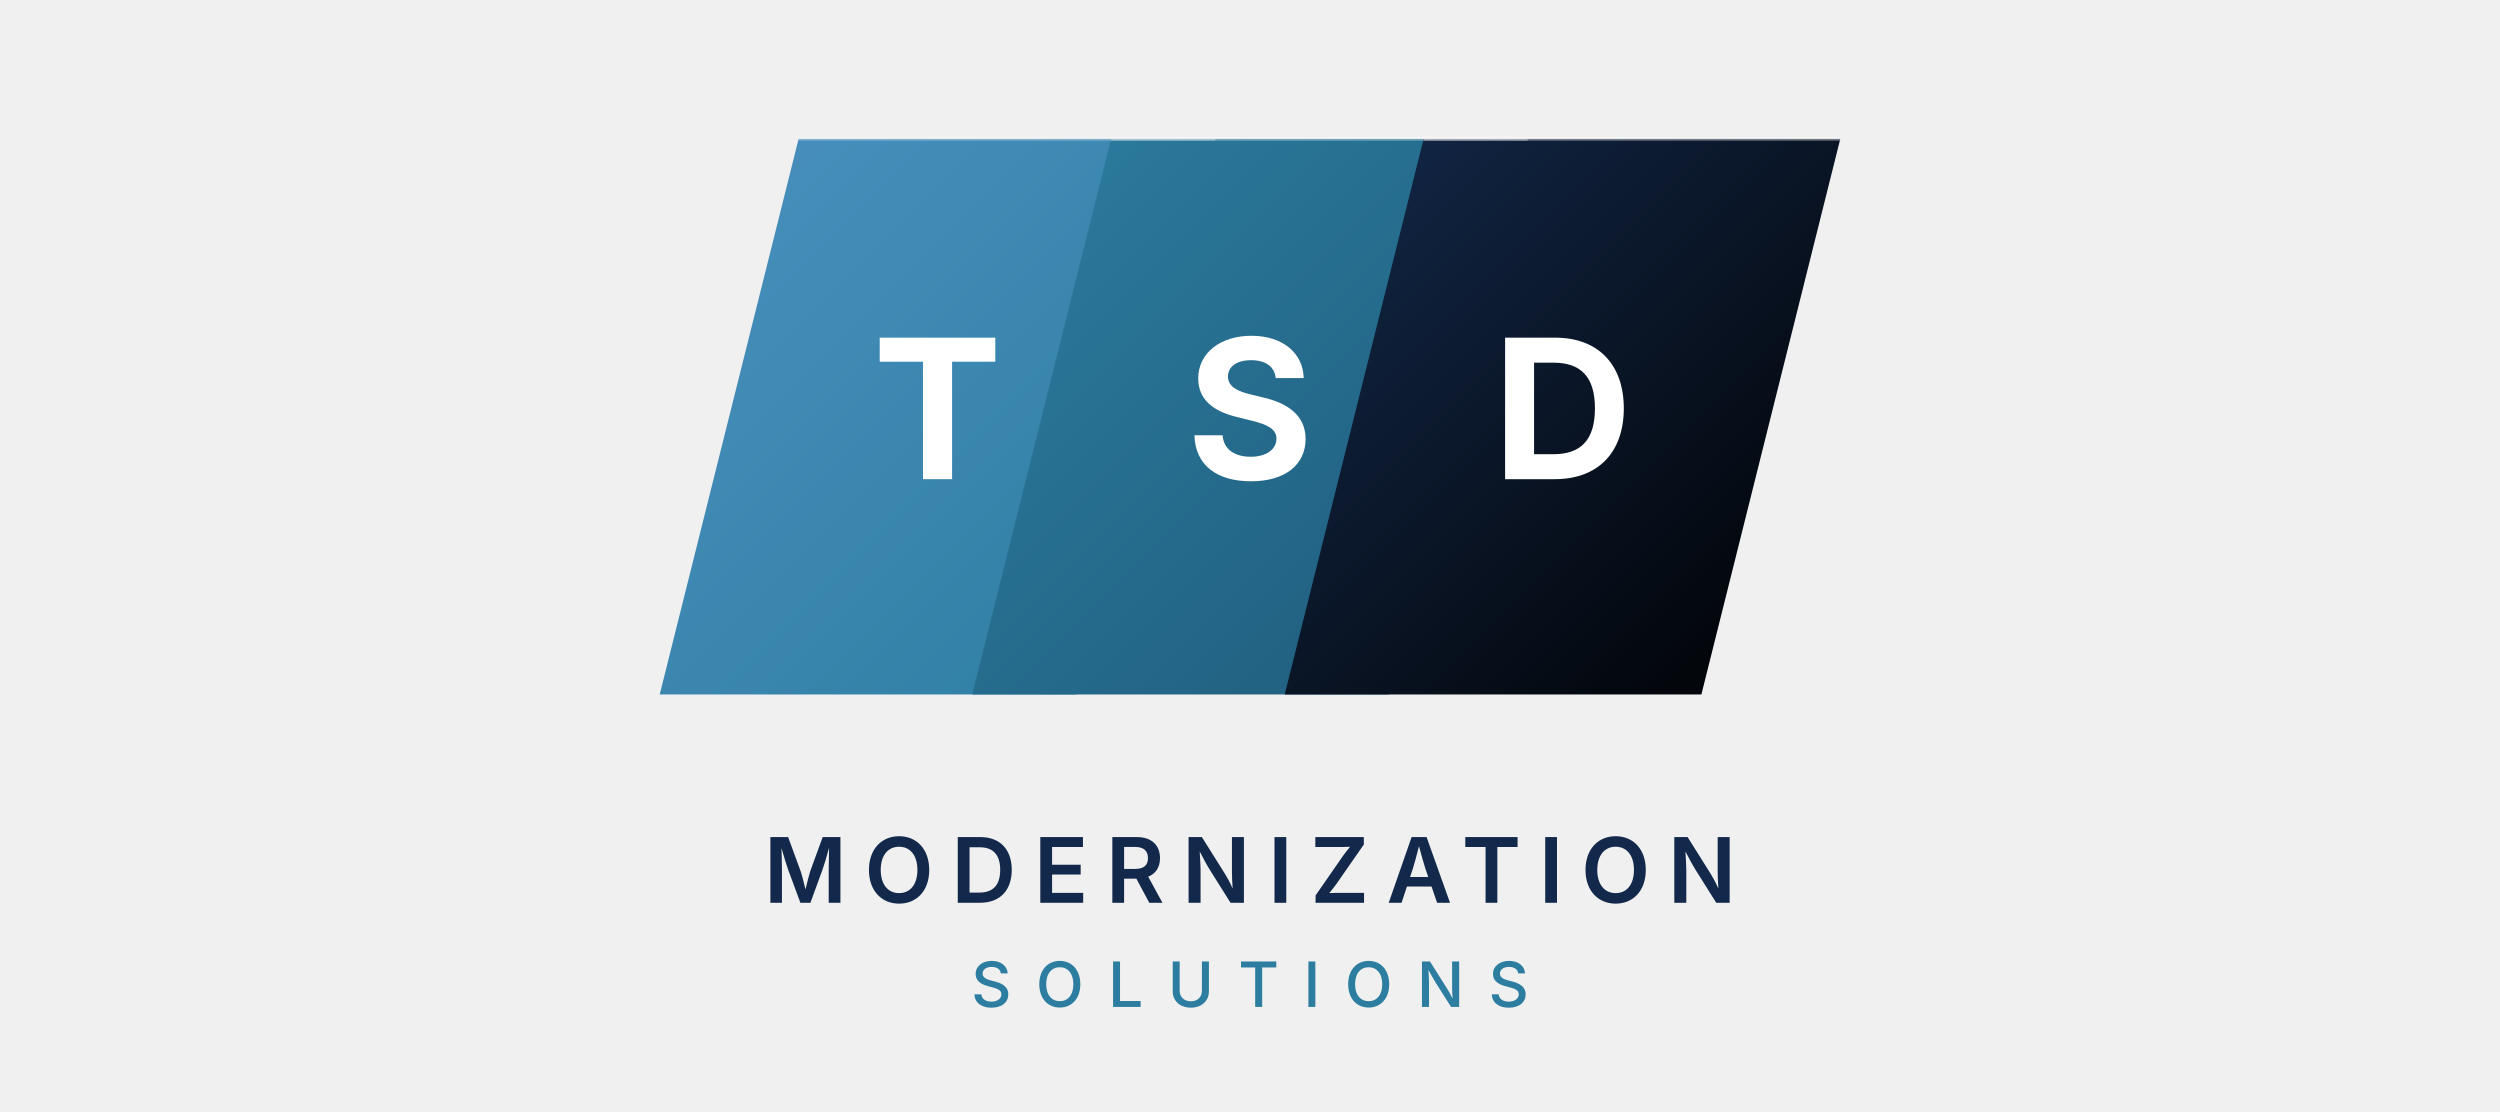
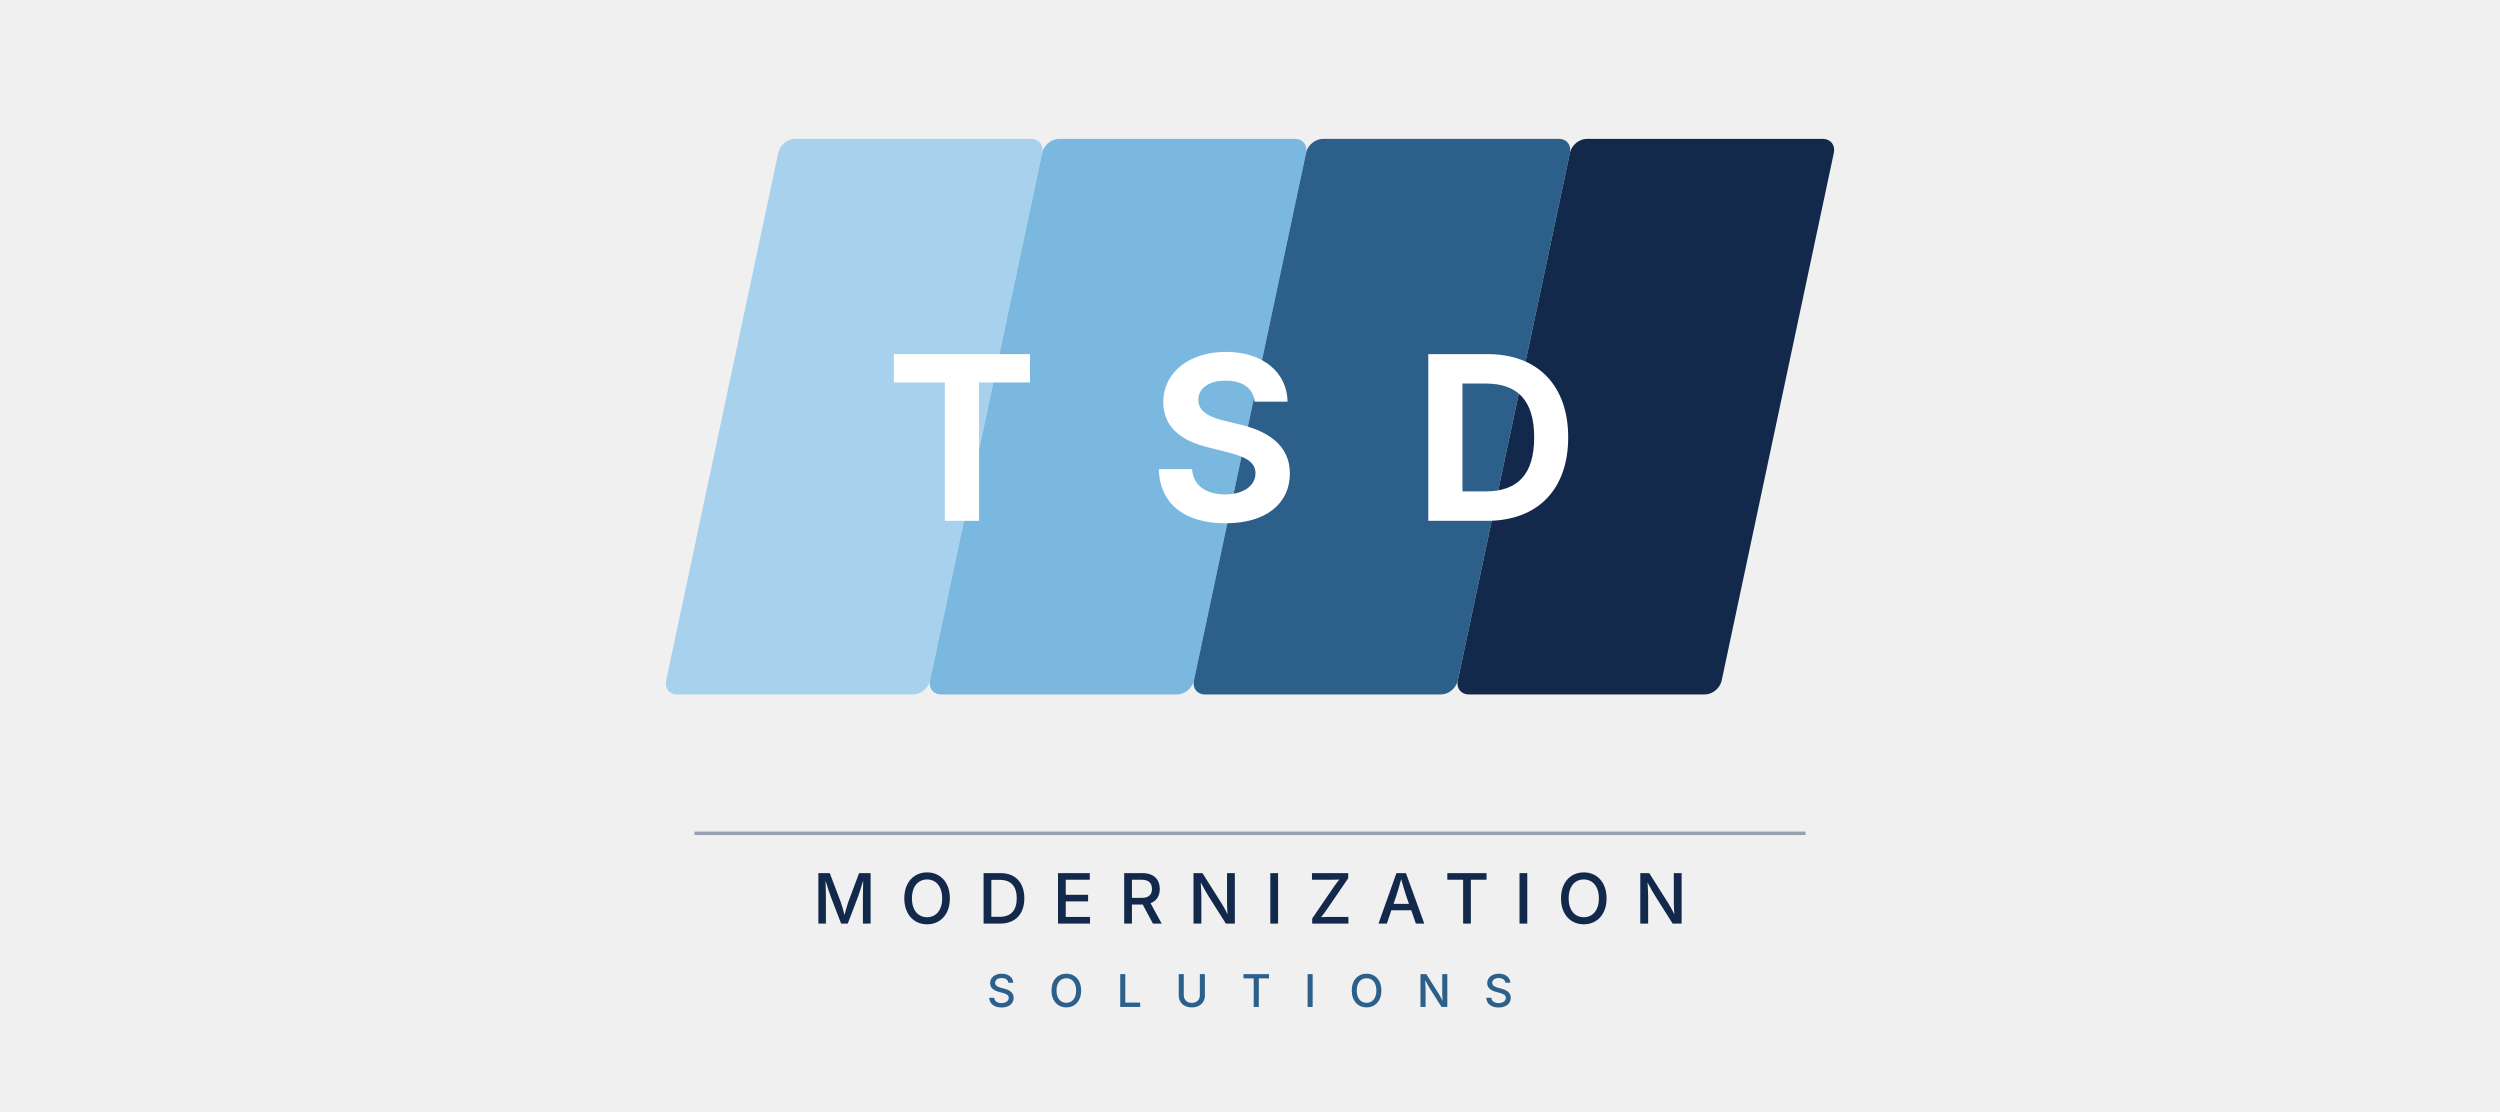
- <svg xmlns="http://www.w3.org/2000/svg" width="100%" viewBox="0 0 720 320">
-   <defs>
-     <linearGradient id="prism-t" x1="0%" y1="0%" x2="100%" y2="100%">
-       <stop offset="0%" stop-color="#4A90BF" />
-       <stop offset="100%" stop-color="#2C7DA0" />
-     </linearGradient>
-     <linearGradient id="prism-s" x1="0%" y1="0%" x2="100%" y2="100%">
-       <stop offset="0%" stop-color="#2C7DA0" />
-       <stop offset="100%" stop-color="#1F5A7A" />
-     </linearGradient>
-     <linearGradient id="prism-d" x1="0%" y1="0%" x2="100%" y2="100%">
-       <stop offset="0%" stop-color="#13294B" />
-       <stop offset="100%" stop-color="#000000" />
-     </linearGradient>
-     <linearGradient id="divider" x1="0%" y1="0%" x2="100%" y2="0%">
-       <stop offset="0%" stop-color="#13294B" stop-opacity="0" />
-       <stop offset="50%" stop-color="#13294B" stop-opacity="0.55" />
-       <stop offset="100%" stop-color="#13294B" stop-opacity="0" />
-     </linearGradient>
-   </defs>
-   <path d="M230 40 L350 40 L310 200 L190 200 Z" fill="url(#prism-t)" />
-   <path d="M320 40 L440 40 L400 200 L280 200 Z" fill="url(#prism-s)" />
-   <path d="M410 40 L530 40 L490 200 L370 200 Z" fill="url(#prism-d)" />
-   <path d="M230 40 L350 40" stroke="#ffffff" stroke-opacity="0.32" stroke-width="1" fill="none" />
-   <path d="M320 40 L440 40" stroke="#ffffff" stroke-opacity="0.36" stroke-width="1" fill="none" />
-   <path d="M410 40 L530 40" stroke="#ffffff" stroke-opacity="0.42" stroke-width="1" fill="none" />
-   <g font-family="'Inter','Helvetica Neue',Arial,sans-serif" font-weight="700" fill="#ffffff" text-anchor="middle">
-     <text x="270" y="138" font-size="56">T</text>
-     <text x="360" y="138" font-size="56">S</text>
-     <text x="450" y="138" font-size="56">D</text>
+ <svg xmlns="http://www.w3.org/2000/svg" viewBox="0 0 720 320">
+   <g transform="translate(225 40) skewX(-12)">
+     <rect x="0" y="0" width="76" height="160" rx="4" fill="#a8d1ed" />
+     <rect x="76" y="0" width="76" height="160" rx="4" fill="#7BB8E0" />
+     <rect x="152" y="0" width="76" height="160" rx="4" fill="#2c5f8a" />
+     <rect x="228" y="0" width="76" height="160" rx="4" fill="#13294B" />
  </g>
-   <g transform="translate(360, 230)">
-     <line x1="-160" y1="0" x2="160" y2="0" stroke="url(#divider)" stroke-width="1" />
-     <text x="0" y="30" font-family="'Inter','Helvetica Neue',Arial,sans-serif" font-size="26" font-weight="600" fill="#13294B" letter-spacing="5" text-anchor="middle">MODERNIZATION</text>
-     <text x="0" y="60" font-family="'Inter','Helvetica Neue',Arial,sans-serif" font-size="18" font-weight="500" fill="#2C7DA0" letter-spacing="7" text-anchor="middle">SOLUTIONS</text>
+   <g font-family="Inter, 'Helvetica Neue', Arial, sans-serif" font-weight="700" fill="#fff" letter-spacing="3">
+     <text x="255" y="150" font-size="66">T</text>
+     <text x="331" y="150" font-size="66">S</text>
+     <text x="407" y="150" font-size="66">D</text>
+   </g>
+   <g transform="translate(360 240)">
+     <line x1="-160" y1="0" x2="160" y2="0" stroke="#13294B" stroke-opacity="0.4" stroke-width="1" />
+     <text x="0" y="26" font-family="Inter, 'Helvetica Neue', Arial, sans-serif" font-size="20" font-weight="500" fill="#13294B" letter-spacing="7" text-anchor="middle">MODERNIZATION</text>
+     <text x="0" y="50" font-family="Inter, 'Helvetica Neue', Arial, sans-serif" font-size="13" font-weight="500" fill="#2c5f8a" letter-spacing="9.5" text-anchor="middle">SOLUTIONS</text>
  </g>
</svg>
